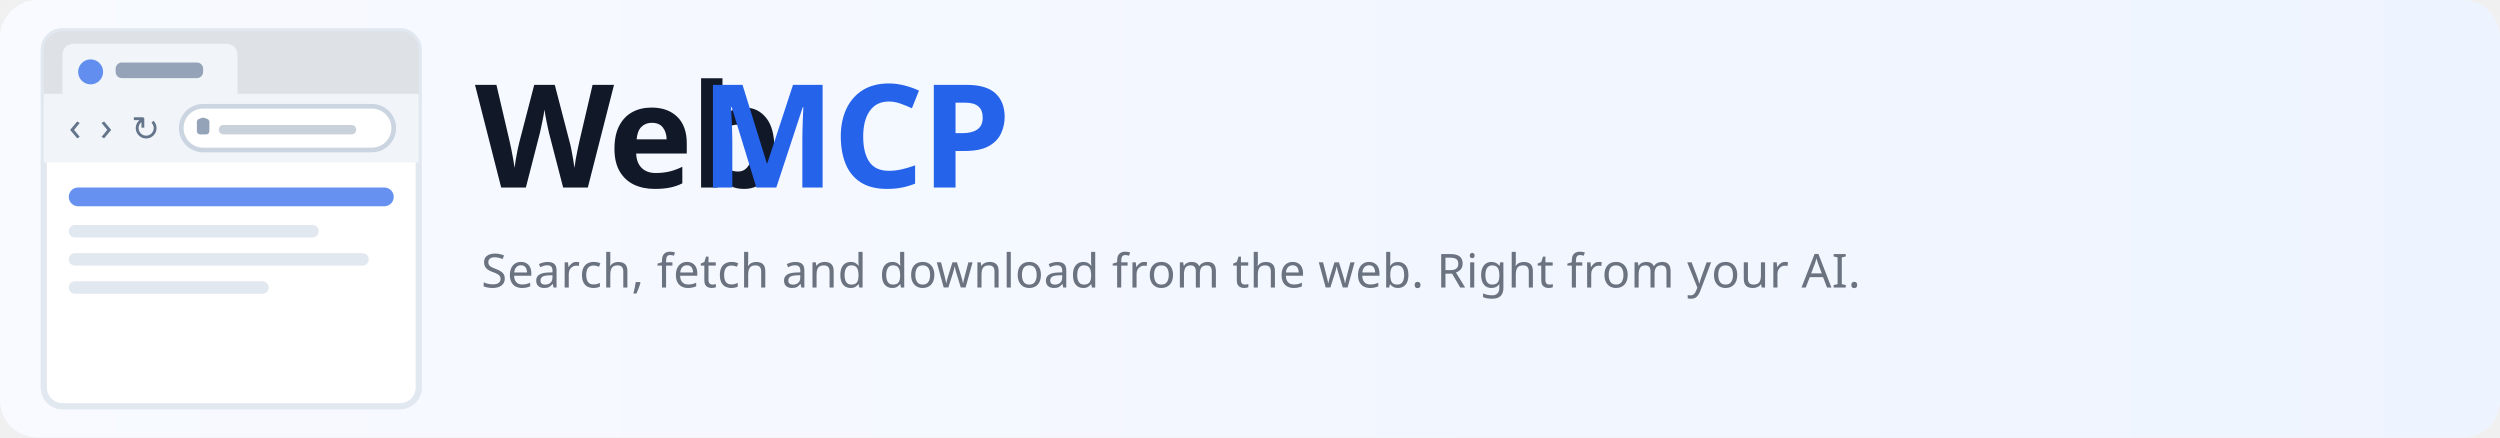
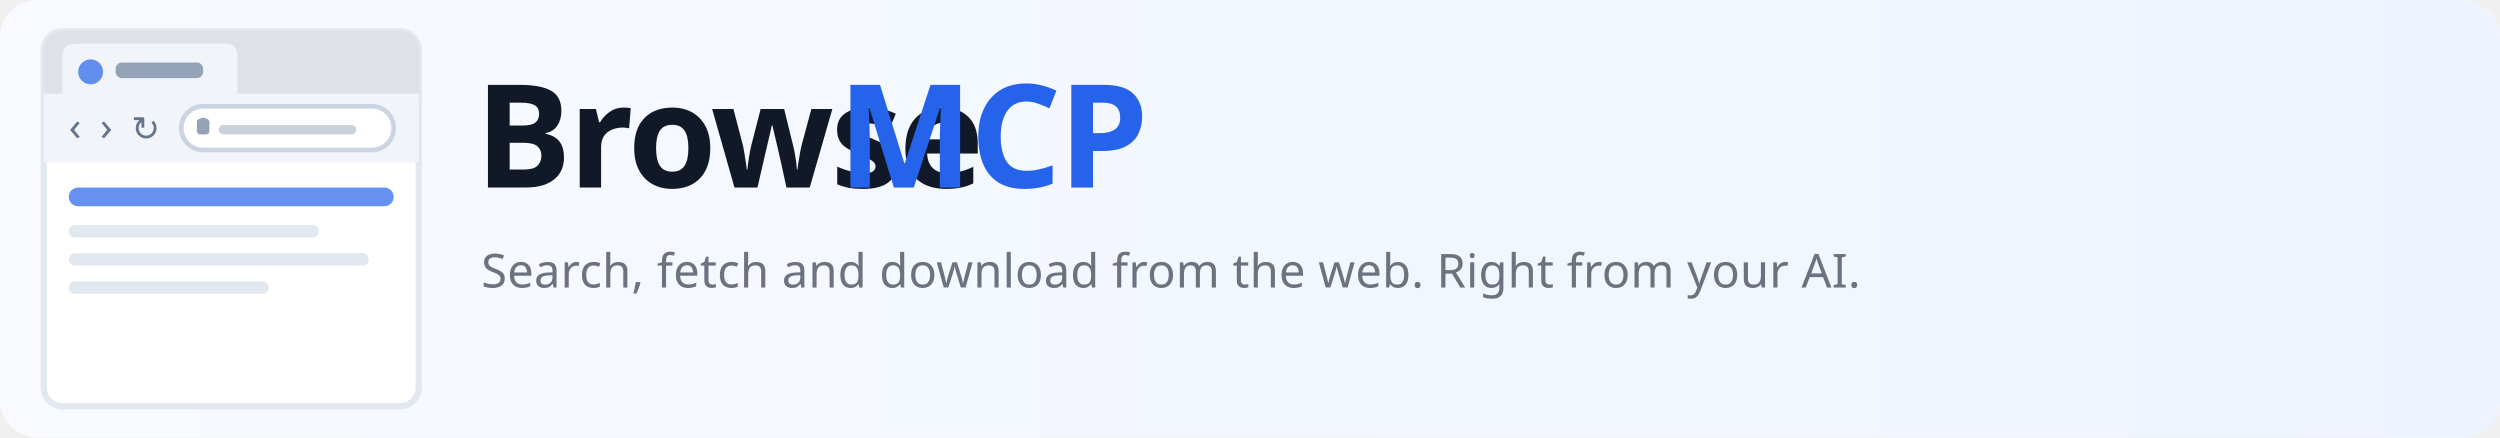
<svg xmlns="http://www.w3.org/2000/svg" viewBox="0 0 800 140">
  <defs>
    <linearGradient id="bg" x1="0%" y1="0%" x2="100%" y2="0%">
      <stop offset="0%" style="stop-color:#f8faff;stop-opacity:1" />
      <stop offset="100%" style="stop-color:#eef4ff;stop-opacity:1" />
    </linearGradient>
  </defs>
  <rect width="800" height="140" rx="12" fill="url(#bg)" />
  <g transform="translate(14, 10)">
    <rect x="0" y="0" width="120" height="120" rx="6" fill="white" stroke="#e2e8f0" stroke-width="2" />
    <rect x="0" y="0" width="120" height="22" rx="6" fill="#dee1e6" />
    <rect x="0" y="16" width="120" height="6" fill="#dee1e6" />
    <path d="M6 22 L6 8 Q6 4 10 4 L58 4 Q62 4 62 8 L62 22 Z" fill="#f1f5f9" />
    <circle cx="15" cy="13" r="4" fill="#2563eb" opacity="0.7" />
    <rect x="23" y="10" width="28" height="5" rx="2" fill="#94a3b8" />
    <rect x="0" y="20" width="120" height="22" fill="#f1f5f9" />
    <text x="8" y="35" font-family="system-ui" font-size="13" fill="#64748b">‹</text>
    <text x="18" y="35" font-family="system-ui" font-size="13" fill="#64748b">›</text>
    <text x="28" y="35" font-family="system-ui" font-size="11" fill="#64748b">↻</text>
    <rect x="44" y="24" width="68" height="14" rx="7" fill="white" stroke="#cbd5e1" stroke-width="1.5" />
    <rect x="49" y="28" width="4" height="5" rx="1" fill="#94a3b8" />
    <path d="M49.5 29.5 Q51 27 52.5 29.5" fill="none" stroke="#94a3b8" stroke-width="1.2" />
    <rect x="56" y="30" width="44" height="3" rx="1.5" fill="#94a3b8" opacity="0.5" />
    <rect x="8" y="50" width="104" height="6" rx="3" fill="#2563eb" opacity="0.7" />
    <rect x="8" y="62" width="80" height="4" rx="2" fill="#e2e8f0" />
    <rect x="8" y="71" width="96" height="4" rx="2" fill="#e2e8f0" />
    <rect x="8" y="80" width="64" height="4" rx="2" fill="#e2e8f0" />
  </g>
-   <text x="152" y="60" font-family="'Segoe UI', system-ui, sans-serif" font-size="46" font-weight="800" fill="#111827" letter-spacing="-1">Web</text>
-   <text x="224" y="60" font-family="'Segoe UI', system-ui, sans-serif" font-size="46" font-weight="800" fill="#2563eb" letter-spacing="-1"> MCP</text>
+   <text x="152" y="60" font-family="'Segoe UI', system-ui, sans-serif" font-size="46" font-weight="800" fill="#111827" letter-spacing="-1">Browse</text>
+   <text x="268" y="60" font-family="'Segoe UI', system-ui, sans-serif" font-size="46" font-weight="800" fill="#2563eb" letter-spacing="-1"> MCP</text>
  <text x="154" y="92" font-family="'Segoe UI', system-ui, sans-serif" font-size="15" fill="#6b7280" letter-spacing="0.1">Search, fetch and download from the web. Right from your AI.</text>
</svg>
